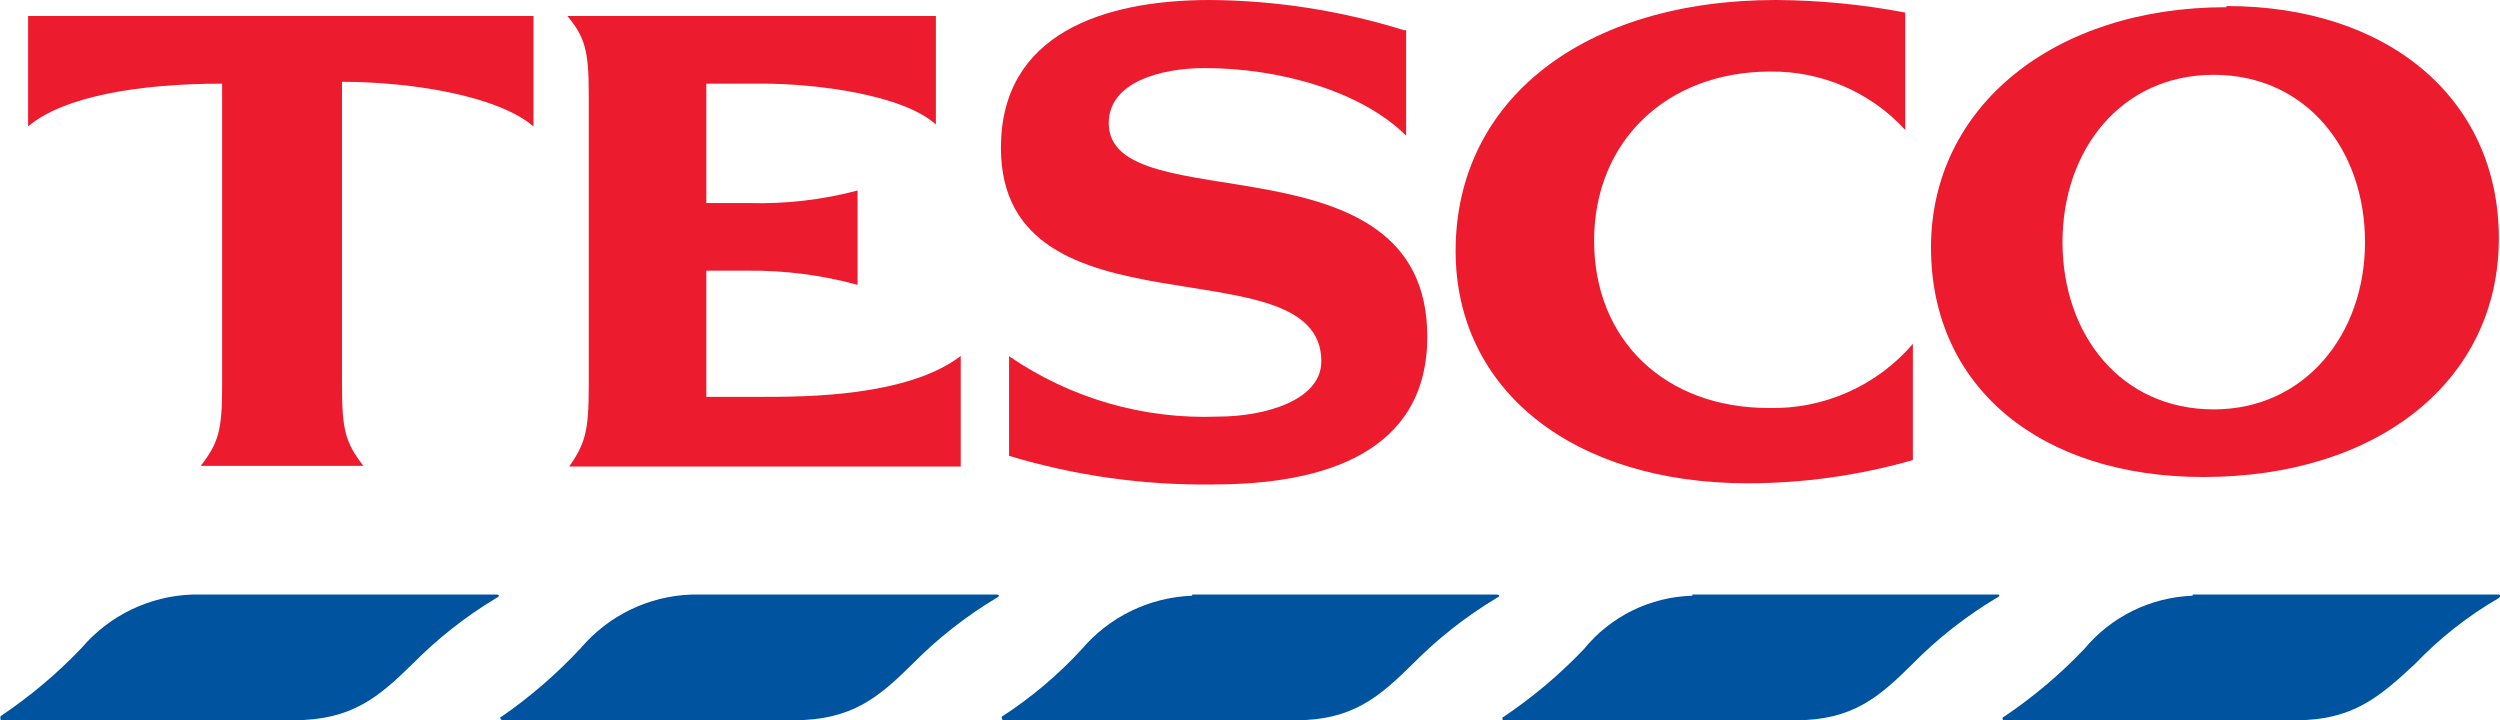
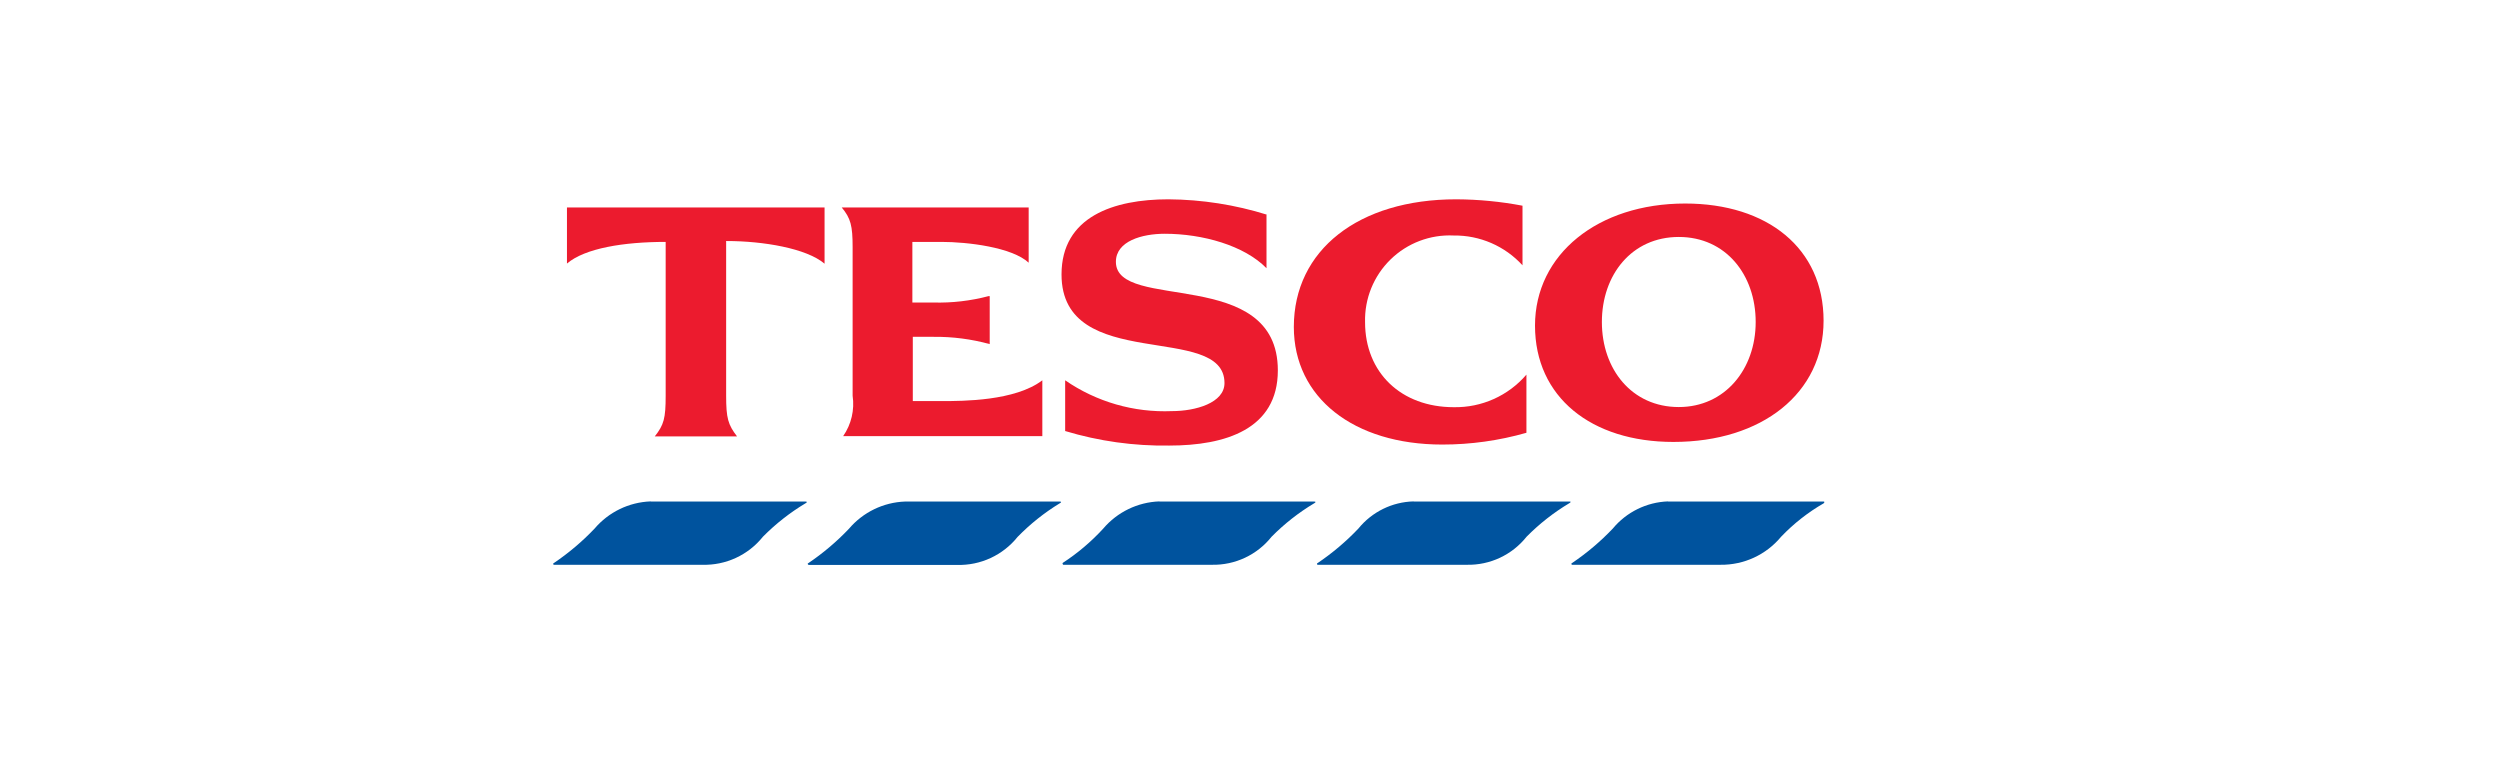
- <svg xmlns="http://www.w3.org/2000/svg" viewBox="0 0 107.6 30.95">
+ <svg xmlns="http://www.w3.org/2000/svg" viewBox="0 0 171.97 53.72">
  <defs>
-     <style>.cls-1{fill:#00539e;}.cls-1,.cls-2{fill-rule:evenodd;}.cls-2{fill:#ec1b2e;}</style>
+     <style>.cls-1{fill:#00539e;}.cls-1,.cls-2{fill-rule:evenodd;}.cls-2{fill:#ec1b2e;}.cls-3{fill:none;}</style>
  </defs>
  <g id="Layer_2" data-name="Layer 2">
    <g id="Layer_1-2" data-name="Layer 1">
-       <path class="cls-1" d="M8.26,25.59h13.1c.15,0,.15.08,0,.15a18.31,18.31,0,0,0-3.6,2.83C16.3,30,15.15,31,12.62,31H.06C0,31,0,30.8.06,30.8a20.88,20.88,0,0,0,3.45-2.91,6.55,6.55,0,0,1,4.75-2.3Z" />
-       <path class="cls-1" d="M94.37,25.59h13.18c.08,0,.08.08,0,.15a16.1,16.1,0,0,0-3.6,2.83C102.41,30,101.26,31,98.81,31H86.25c-.08,0-.08-.15,0-.15a20.89,20.89,0,0,0,3.45-2.91,6.37,6.37,0,0,1,4.67-2.3Z" />
-       <path class="cls-1" d="M29.78,25.59h13.1c.15,0,.15.08,0,.15a18.31,18.31,0,0,0-3.6,2.83C37.83,30,36.68,31,34.15,31H21.66c-.15,0-.15-.15-.08-.15A20.88,20.88,0,0,0,25,27.89a6.55,6.55,0,0,1,4.75-2.3Z" />
-       <path class="cls-1" d="M51.31,25.59h13.1c.15,0,.15.08,0,.15a18.31,18.31,0,0,0-3.6,2.83C59.36,30,58.21,31,55.76,31H43.19c-.08,0-.08-.15-.08-.15a17.89,17.89,0,0,0,3.45-2.91,6.55,6.55,0,0,1,4.75-2.3Z" />
-       <path class="cls-1" d="M72.84,25.59H86c.08,0,.08.08-.08.15a18.31,18.31,0,0,0-3.6,2.83C80.88,30,79.74,31,77.28,31H64.72c-.08,0-.08-.15,0-.15a20.88,20.88,0,0,0,3.45-2.91,6.23,6.23,0,0,1,4.67-2.3Z" />
-       <path class="cls-2" d="M76.44,0C68.17,0,62.65,4.29,62.65,10.8c0,6,5.06,10,12.56,10a25.78,25.78,0,0,0,7.12-1v-5a7.92,7.92,0,0,1-6.21,2.76c-4.44,0-7.51-2.91-7.51-7.2s3.14-7.28,7.58-7.28A7.75,7.75,0,0,1,82,5.59V.54A30.8,30.8,0,0,0,76.44,0Z" />
-       <path class="cls-2" d="M14.69,3.52c3.06,0,6.74.61,8.27,1.92V.69H1.21V5.44C2.74,4.14,6,3.6,9.56,3.6v13c0,1.92-.15,2.45-.92,3.45h7c-.77-1-.92-1.53-.92-3.45V3.52Z" />
-       <path class="cls-2" d="M36.91,8.2a16.54,16.54,0,0,1-4.67.54H30.4V3.6h2.45c2.22,0,6,.46,7.43,1.76V.69H24.42c.77.92.92,1.53.92,3.37V16.63c0,1.92-.15,2.45-.84,3.45H41.35V15.32c-2.3,1.76-6.74,1.76-8.5,1.76H30.4V11.65h1.76a17.21,17.21,0,0,1,4.75.61V8.2Z" />
-       <path class="cls-2" d="M60.43,1.3A28.75,28.75,0,0,0,52.08,0c-4.6,0-9,1.46-9,6.36,0,8.43,13.79,4,13.79,9.19,0,1.69-2.45,2.38-4.44,2.38a14.84,14.84,0,0,1-9-2.6v4.29a29.07,29.07,0,0,0,8.81,1.23c4.75,0,9.19-1.38,9.19-6.36,0-8.89-13.71-4.9-13.71-9.19,0-1.76,2.22-2.37,4.14-2.37,3.22,0,6.74,1,8.66,2.91V1.3Z" />
-       <path class="cls-2" d="M95.82.31C88.39.31,83.11,4.6,83.11,10.65s4.75,9.88,11.72,9.88c7.51,0,12.72-4.14,12.72-10.27,0-6-4.75-10-11.72-10Zm-.54,17.31c-4,0-6.51-3.22-6.51-7.2s2.53-7.2,6.51-7.2,6.51,3.22,6.51,7.2-2.6,7.2-6.51,7.2Z" />
+       <path class="cls-1" d="M44.77,34.5H55.41c.12,0,.12.06,0,.12a14.88,14.88,0,0,0-2.93,2.3,5.15,5.15,0,0,1-4.17,1.93H38.1c-.06,0-.06-.12,0-.12a17,17,0,0,0,2.8-2.37,5.32,5.32,0,0,1,3.86-1.87Z" />
+       <path class="cls-1" d="M114.74,34.5h10.71c.06,0,.06.06,0,.12a13.08,13.08,0,0,0-2.93,2.3,5.33,5.33,0,0,1-4.17,1.93H108.14c-.06,0-.06-.12,0-.12a17,17,0,0,0,2.8-2.37,5.18,5.18,0,0,1,3.8-1.87Z" />
+       <path class="cls-1" d="M62.26,34.5H72.9c.12,0,.12.06,0,.12A14.88,14.88,0,0,0,70,36.93a5.15,5.15,0,0,1-4.17,1.93H55.66c-.12,0-.12-.12-.06-.12a17,17,0,0,0,2.8-2.37,5.32,5.32,0,0,1,3.86-1.87Z" />
+       <path class="cls-1" d="M79.75,34.5H90.4c.12,0,.12.06,0,.12a14.88,14.88,0,0,0-2.93,2.3,5.11,5.11,0,0,1-4.11,1.93H73.15c-.06,0-.06-.12-.06-.12a14.54,14.54,0,0,0,2.8-2.37,5.32,5.32,0,0,1,3.86-1.87Z" />
+       <path class="cls-1" d="M97.24,34.5H108c.06,0,.06.06-.06.12a14.88,14.88,0,0,0-2.93,2.3,5.11,5.11,0,0,1-4.11,1.93H90.64c-.06,0-.06-.12,0-.12a17,17,0,0,0,2.8-2.37,5.06,5.06,0,0,1,3.8-1.87Z" />
+       <path class="cls-2" d="M100.17,13.71C93.45,13.71,89,17.2,89,22.49c0,4.86,4.11,8.09,10.21,8.09a21,21,0,0,0,5.79-.81v-4a6.43,6.43,0,0,1-5,2.24c-3.61,0-6.1-2.37-6.1-5.85A5.82,5.82,0,0,1,100,16.2a6.3,6.3,0,0,1,4.73,2.05V14.15a25,25,0,0,0-4.54-.44Z" />
+       <path class="cls-2" d="M50,16.58c2.49,0,5.48.5,6.72,1.56V14.27H39v3.86c1.24-1.06,3.92-1.49,6.79-1.49V27.22c0,1.56-.12,2-.75,2.8h5.66c-.62-.81-.75-1.25-.75-2.8V16.58Z" />
+       <path class="cls-2" d="M68,20.37a13.44,13.44,0,0,1-3.8.44H62.76V16.64h2c1.81,0,4.86.37,6,1.43v-3.8H57.9c.62.75.75,1.25.75,2.74V27.22A3.89,3.89,0,0,1,58,30h13.7V26.16c-1.87,1.43-5.48,1.43-6.91,1.43h-2V23.17h1.43a14,14,0,0,1,3.86.5v-3.3Z" />
+       <path class="cls-2" d="M87.16,14.77a23.36,23.36,0,0,0-6.79-1.06c-3.74,0-7.35,1.18-7.35,5.17,0,6.85,11.21,3.24,11.21,7.47,0,1.37-2,1.93-3.61,1.93a12.05,12.05,0,0,1-7.35-2.12v3.49a23.62,23.62,0,0,0,7.16,1c3.86,0,7.47-1.12,7.47-5.17,0-7.22-11.14-4-11.14-7.47,0-1.43,1.81-1.93,3.36-1.93,2.61,0,5.48.81,7,2.37V14.77Z" />
+       <path class="cls-2" d="M115.92,14c-6,0-10.33,3.49-10.33,8.4s3.86,8,9.52,8c6.1,0,10.33-3.36,10.33-8.34S121.58,14,115.92,14ZM115.48,28c-3.24,0-5.29-2.61-5.29-5.85s2.05-5.85,5.29-5.85,5.29,2.61,5.29,5.85S118.66,28,115.48,28Z" />
+       <rect class="cls-3" width="171.97" height="53.72" />
    </g>
  </g>
</svg>
